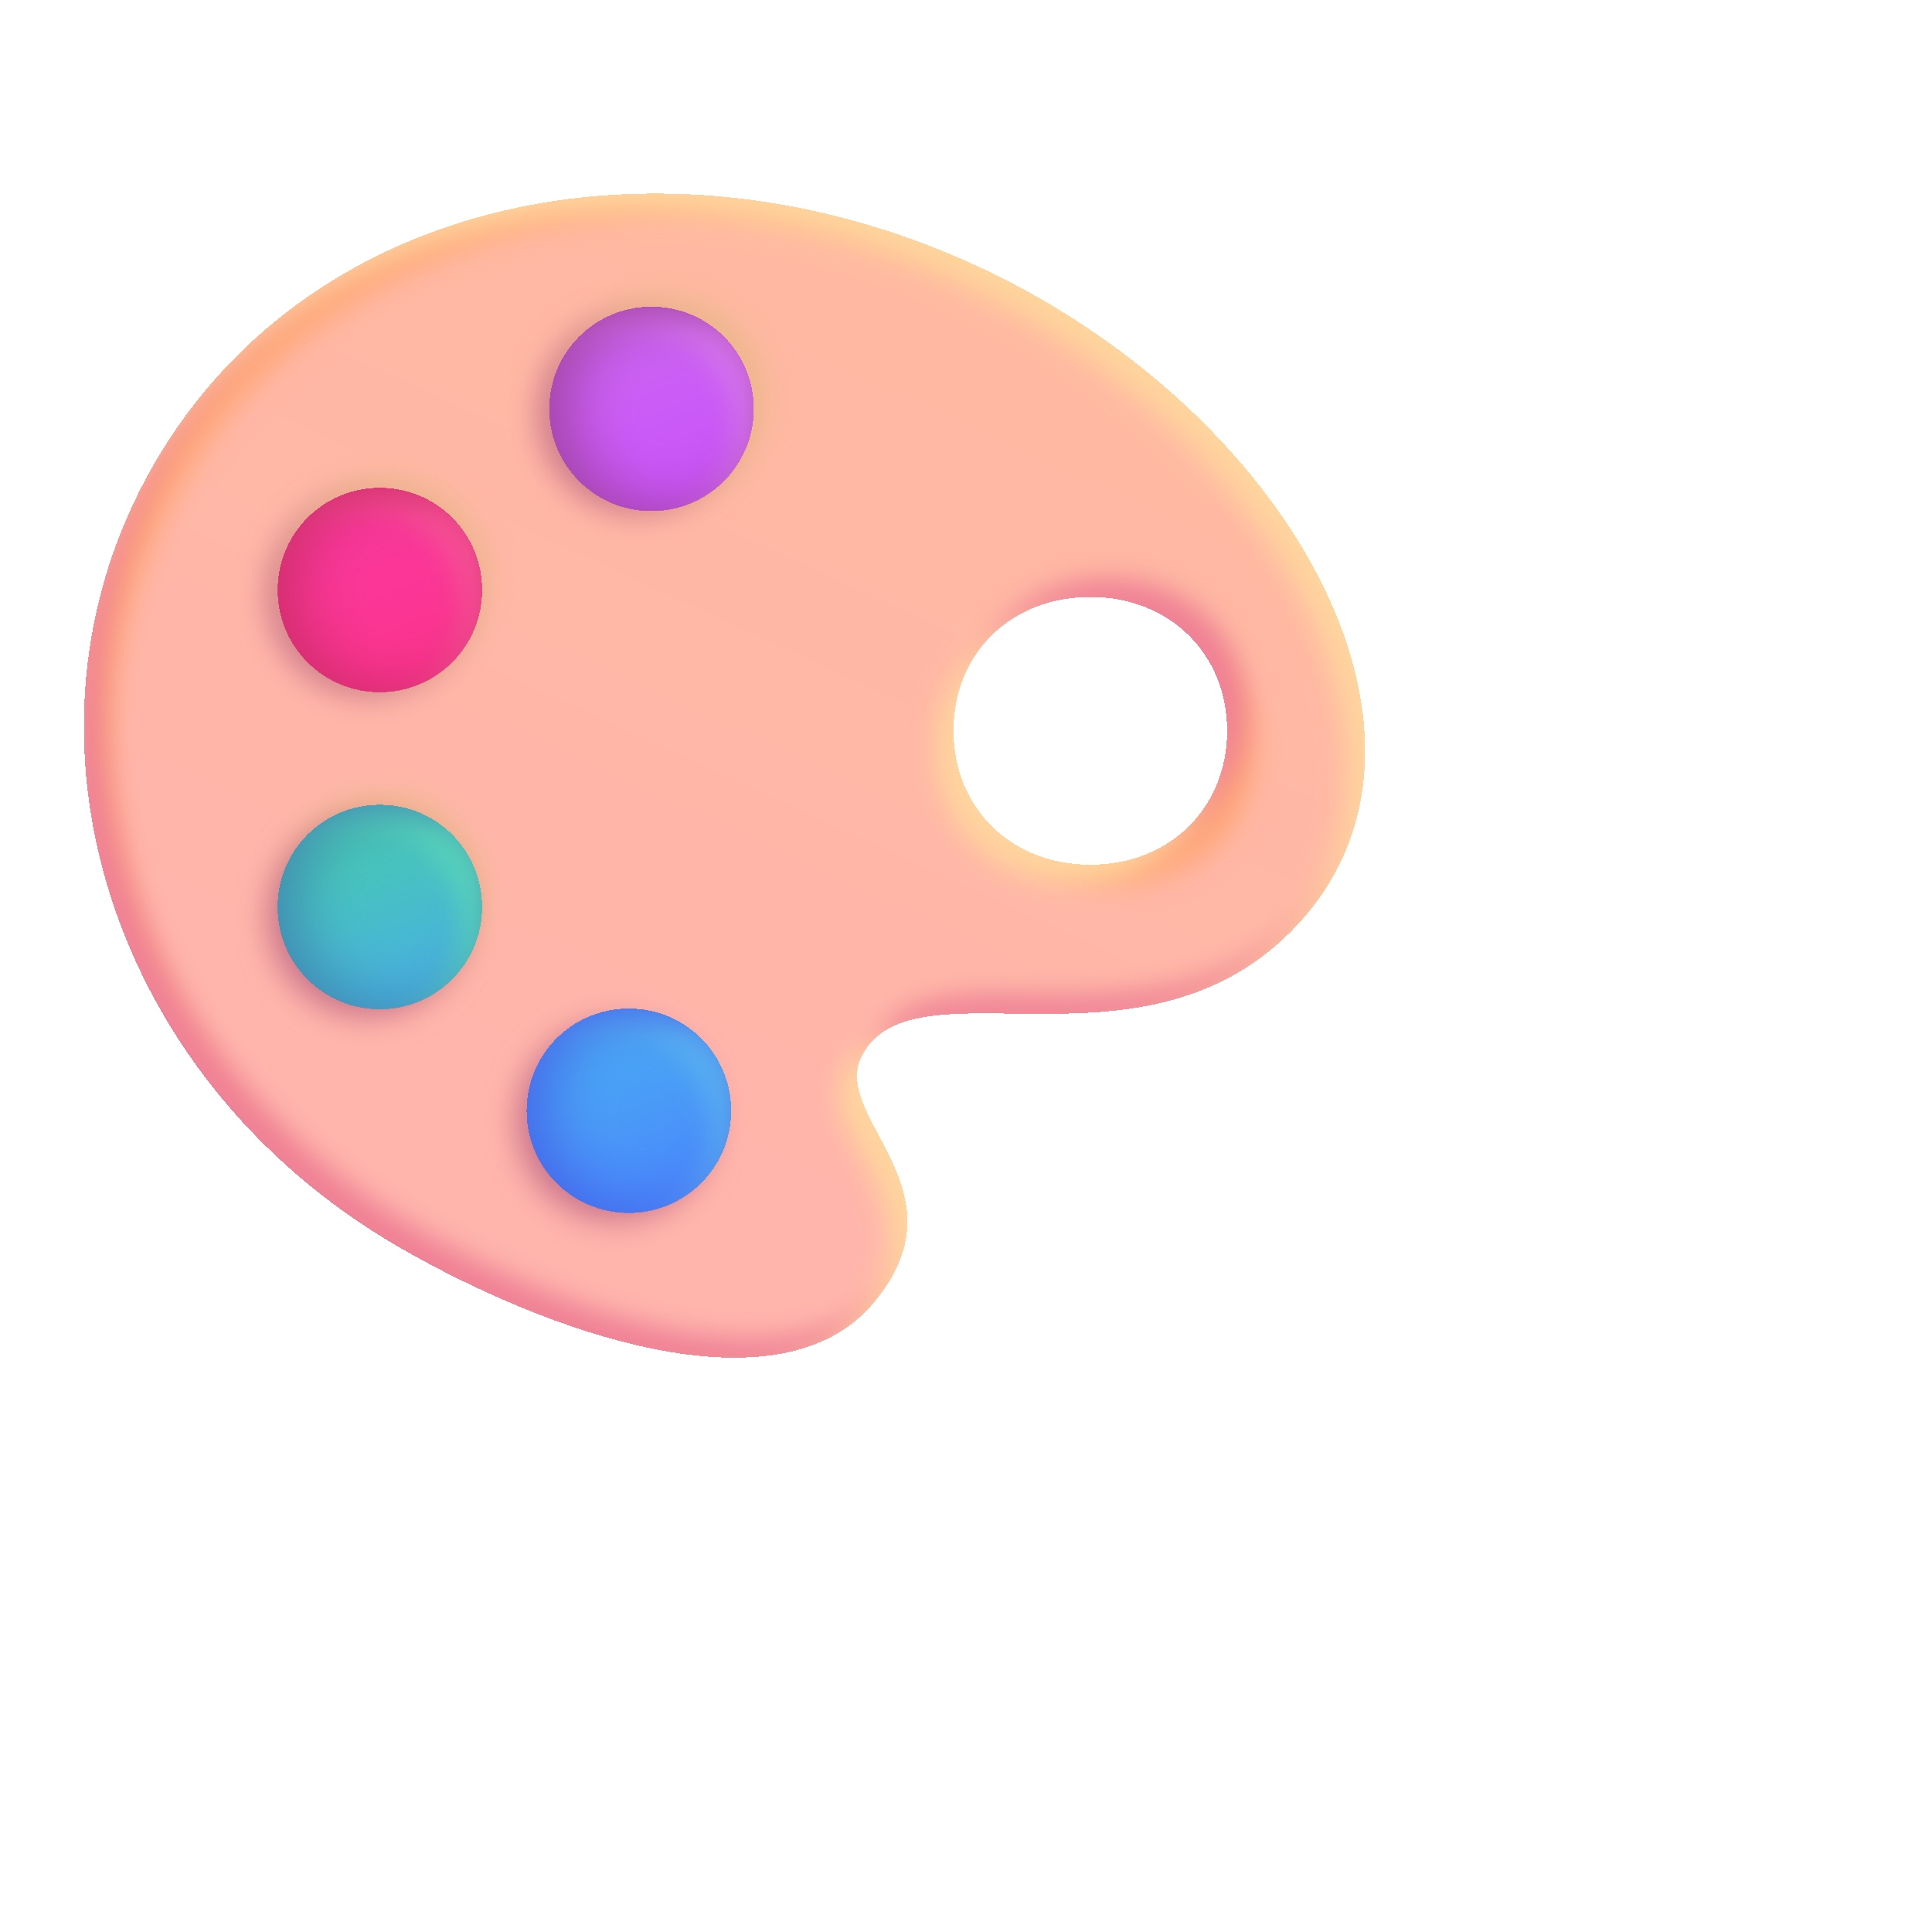
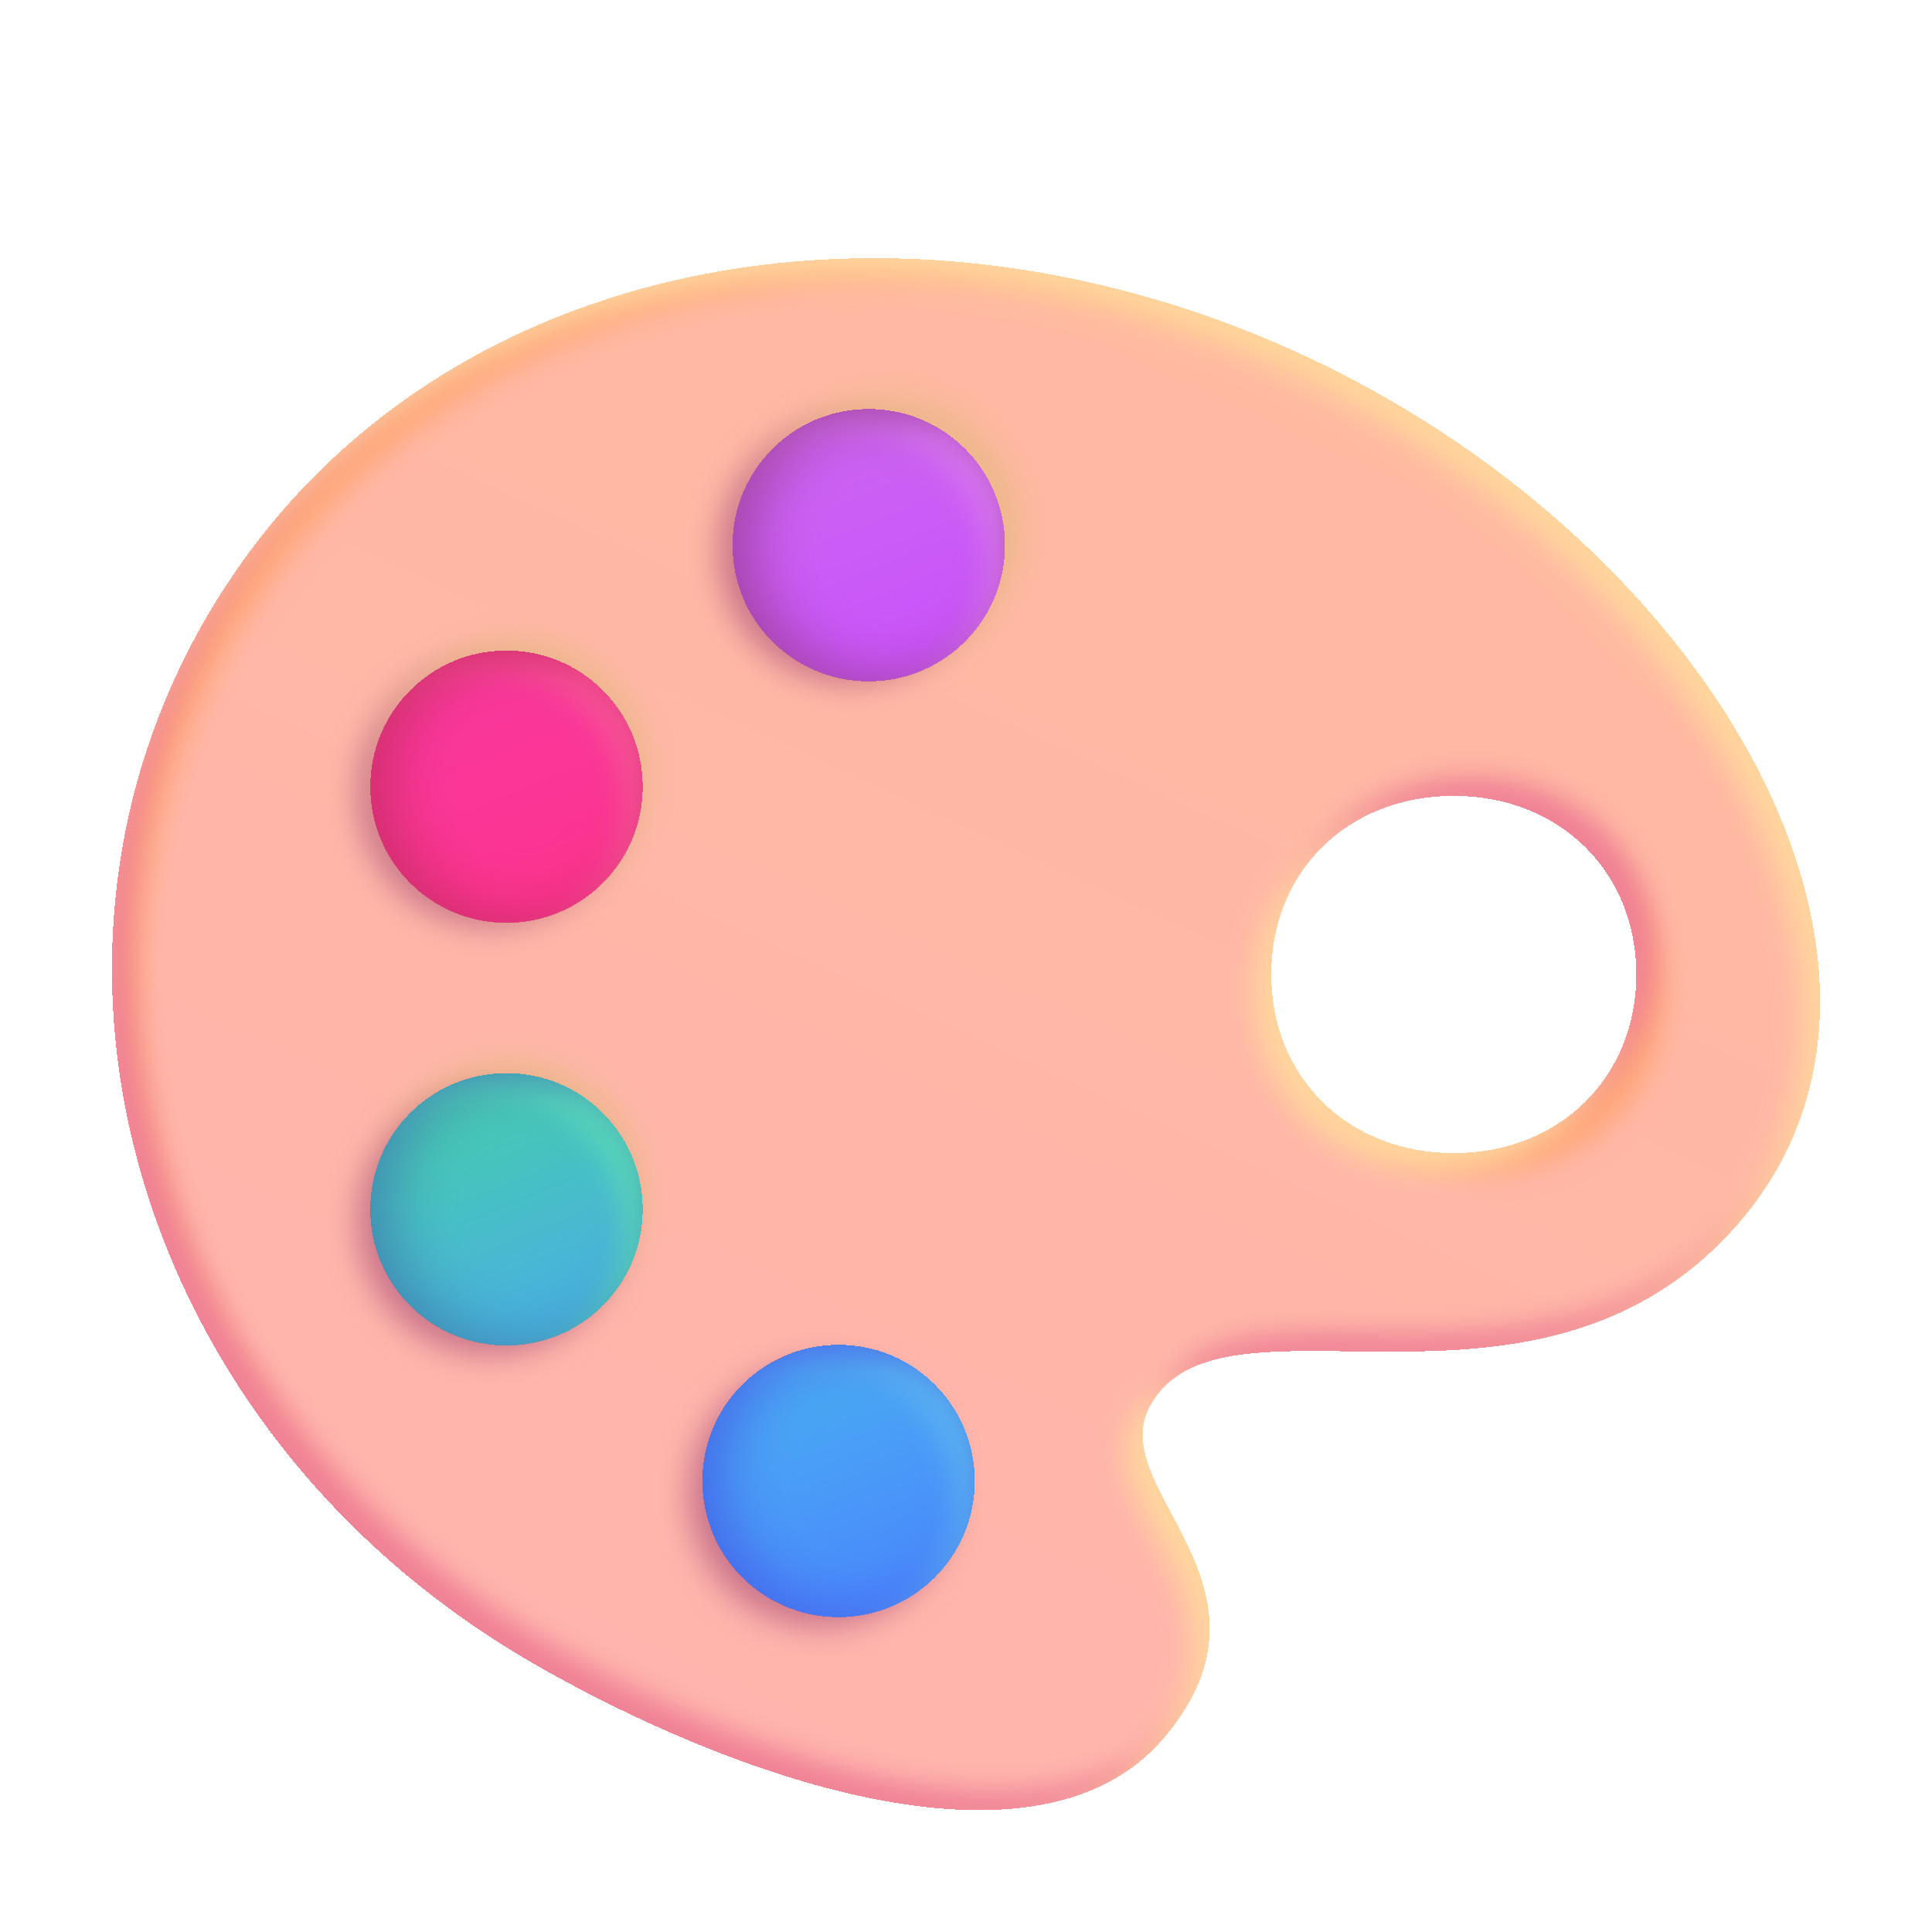
<svg xmlns="http://www.w3.org/2000/svg" width="32" height="32" viewBox="0 0 32 32" fill="none">
-   <g filter="url(#filter0_iii_1230_444)">
-     <path d="M16.539 4.585C11.459 2.051 5.438 3.029 2.694 7.463C-0.05 11.898 1.697 17.798 6.599 20.642C9.008 22.039 12.896 23.466 14.475 21.564C16.024 19.699 13.739 18.518 14.272 17.486C15.131 15.826 18.969 18.004 21.479 15.32C24.308 12.294 21.486 7.054 16.539 4.585ZM18.06 14.329C16.738 14.329 15.787 13.385 15.787 12.105C15.787 10.825 16.738 9.882 18.06 9.882C19.382 9.882 20.332 10.825 20.332 12.105C20.332 13.385 19.382 14.329 18.06 14.329Z" fill="url(#paint0_linear_1230_444)" />
+   <g filter="url(#filter0_iii_1331_799)">
+     <path d="M22.052 6.114C15.279 2.734 7.251 4.039 3.592 9.951C-0.067 15.863 2.263 23.73 8.799 27.523C12.01 29.386 17.194 31.289 19.3 28.751C21.365 26.265 18.319 24.69 19.03 23.314C20.174 21.101 25.291 24.005 28.639 20.427C32.411 16.393 28.648 9.406 22.052 6.114ZM24.079 19.105C22.317 19.105 21.05 17.847 21.05 16.14C21.05 14.434 22.317 13.176 24.079 13.176C25.842 13.176 27.109 14.434 27.109 16.14C27.109 17.847 25.842 19.105 24.079 19.105Z" fill="url(#paint0_linear_1331_799)" />
  </g>
-   <g filter="url(#filter1_f_1230_444)">
-     <path d="M6.081 11.508C6.988 11.508 7.723 10.772 7.723 9.865C7.723 8.958 6.988 8.222 6.081 8.222C5.173 8.222 4.438 8.958 4.438 9.865C4.438 10.772 5.173 11.508 6.081 11.508Z" fill="#CB758C" />
+   <g filter="url(#filter1_f_1331_799)">
+     <path d="M8.107 15.344C9.317 15.344 10.298 14.363 10.298 13.153C10.298 11.944 9.317 10.963 8.107 10.963C6.898 10.963 5.917 11.944 5.917 13.153C5.917 14.363 6.898 15.344 8.107 15.344Z" fill="#CB758C" />
  </g>
-   <g filter="url(#filter2_f_1230_444)">
-     <path d="M10.563 8.49C11.47 8.49 12.206 7.755 12.206 6.848C12.206 5.94 11.47 5.205 10.563 5.205C9.656 5.205 8.92 5.94 8.92 6.848C8.92 7.755 9.656 8.49 10.563 8.49Z" fill="#CB758C" />
+   <g filter="url(#filter2_f_1331_799)">
+     <path d="M14.084 11.32C15.294 11.32 16.274 10.34 16.274 9.13C16.274 7.92 15.294 6.94 14.084 6.94C12.874 6.94 11.894 7.92 11.894 9.13C11.894 10.34 12.874 11.32 14.084 11.32Z" fill="#CB758C" />
  </g>
-   <g filter="url(#filter3_f_1230_444)">
-     <path d="M10.194 20.213C11.101 20.213 11.837 19.478 11.837 18.57C11.837 17.663 11.101 16.928 10.194 16.928C9.287 16.928 8.551 17.663 8.551 18.57C8.551 19.478 9.287 20.213 10.194 20.213Z" fill="#CB758C" />
+   <g filter="url(#filter3_f_1331_799)">
+     <path d="M13.592 26.951C14.801 26.951 15.782 25.97 15.782 24.761C15.782 23.551 14.801 22.57 13.592 22.57C12.382 22.57 11.401 23.551 11.401 24.761C11.401 25.97 12.382 26.951 13.592 26.951Z" fill="#CB758C" />
  </g>
-   <g filter="url(#filter4_f_1230_444)">
-     <path d="M6.337 16.463C7.244 16.463 7.979 15.728 7.979 14.82C7.979 13.913 7.244 13.178 6.337 13.178C5.429 13.178 4.694 13.913 4.694 14.82C4.694 15.728 5.429 16.463 6.337 16.463Z" fill="#EDB88B" />
+   <g filter="url(#filter4_f_1331_799)">
+     <path d="M8.449 21.951C9.659 21.951 10.639 20.97 10.639 19.761C10.639 18.551 9.659 17.57 8.449 17.57C7.239 17.57 6.259 18.551 6.259 19.761C6.259 20.97 7.239 21.951 8.449 21.951Z" fill="#EDB88B" />
  </g>
-   <g filter="url(#filter5_f_1230_444)">
-     <path d="M6.395 11.237C7.302 11.237 8.038 10.501 8.038 9.594C8.038 8.687 7.302 7.951 6.395 7.951C5.488 7.951 4.752 8.687 4.752 9.594C4.752 10.501 5.488 11.237 6.395 11.237Z" fill="#EDB88B" />
+   <g filter="url(#filter5_f_1331_799)">
+     <path d="M8.527 14.982C9.737 14.982 10.717 14.002 10.717 12.792C10.717 11.582 9.737 10.602 8.527 10.602C7.317 10.602 6.337 11.582 6.337 12.792C6.337 14.002 7.317 14.982 8.527 14.982Z" fill="#EDB88B" />
  </g>
-   <g filter="url(#filter6_f_1230_444)">
-     <path d="M11.024 8.222C11.931 8.222 12.667 7.487 12.667 6.58C12.667 5.672 11.931 4.937 11.024 4.937C10.117 4.937 9.381 5.672 9.381 6.58C9.381 7.487 10.117 8.222 11.024 8.222Z" fill="#EDB88B" />
+   <g filter="url(#filter6_f_1331_799)">
+     <path d="M14.699 10.963C15.909 10.963 16.889 9.982 16.889 8.773C16.889 7.563 15.909 6.582 14.699 6.582C13.489 6.582 12.508 7.563 12.508 8.773C12.508 9.982 13.489 10.963 14.699 10.963Z" fill="#EDB88B" />
  </g>
-   <g filter="url(#filter7_ii_1230_444)">
-     <path d="M10.792 8.461C11.724 8.461 12.479 7.705 12.479 6.773C12.479 5.841 11.724 5.086 10.792 5.086C9.86 5.086 9.104 5.841 9.104 6.773C9.104 7.705 9.86 8.461 10.792 8.461Z" fill="url(#paint1_linear_1230_444)" />
+   <g filter="url(#filter7_ii_1331_799)">
+     <path d="M14.389 11.281C15.632 11.281 16.639 10.274 16.639 9.031C16.639 7.789 15.632 6.781 14.389 6.781C13.147 6.781 12.139 7.789 12.139 9.031C12.139 10.274 13.147 11.281 14.389 11.281Z" fill="url(#paint1_linear_1331_799)" />
  </g>
-   <g filter="url(#filter8_ii_1230_444)">
-     <path d="M6.292 11.461C7.224 11.461 7.979 10.705 7.979 9.773C7.979 8.841 7.224 8.086 6.292 8.086C5.36 8.086 4.604 8.841 4.604 9.773C4.604 10.705 5.36 11.461 6.292 11.461Z" fill="url(#paint2_linear_1230_444)" />
+   <g filter="url(#filter8_ii_1331_799)">
+     <path d="M8.389 15.281C9.632 15.281 10.639 14.274 10.639 13.031C10.639 11.789 9.632 10.781 8.389 10.781C7.147 10.781 6.139 11.789 6.139 13.031C6.139 14.274 7.147 15.281 8.389 15.281Z" fill="url(#paint2_linear_1331_799)" />
  </g>
-   <g filter="url(#filter9_f_1230_444)">
-     <path d="M6.081 16.832C6.988 16.832 7.723 16.097 7.723 15.19C7.723 14.282 6.988 13.547 6.081 13.547C5.173 13.547 4.438 14.282 4.438 15.19C4.438 16.097 5.173 16.832 6.081 16.832Z" fill="#CB758C" />
+   <g filter="url(#filter9_f_1331_799)">
+     <path d="M8.107 22.443C9.317 22.443 10.298 21.463 10.298 20.253C10.298 19.043 9.317 18.062 8.107 18.062C6.898 18.062 5.917 19.043 5.917 20.253C5.917 21.463 6.898 22.443 8.107 22.443Z" fill="#CB758C" />
  </g>
-   <g filter="url(#filter10_ii_1230_444)">
-     <path d="M6.292 16.711C7.224 16.711 7.979 15.955 7.979 15.023C7.979 14.091 7.224 13.336 6.292 13.336C5.36 13.336 4.604 14.091 4.604 15.023C4.604 15.955 5.36 16.711 6.292 16.711Z" fill="url(#paint3_linear_1230_444)" />
+   <g filter="url(#filter10_ii_1331_799)">
+     <path d="M8.389 22.281C9.632 22.281 10.639 21.274 10.639 20.031C10.639 18.789 9.632 17.781 8.389 17.781C7.147 17.781 6.139 18.789 6.139 20.031C6.139 21.274 7.147 22.281 8.389 22.281Z" fill="url(#paint3_linear_1331_799)" />
  </g>
-   <g filter="url(#filter11_ii_1230_444)">
-     <path d="M10.417 20.086C11.349 20.086 12.104 19.33 12.104 18.398C12.104 17.466 11.349 16.711 10.417 16.711C9.485 16.711 8.729 17.466 8.729 18.398C8.729 19.33 9.485 20.086 10.417 20.086Z" fill="url(#paint4_linear_1230_444)" />
+   <g filter="url(#filter11_ii_1331_799)">
+     <path d="M13.889 26.781C15.132 26.781 16.139 25.774 16.139 24.531C16.139 23.289 15.132 22.281 13.889 22.281C12.647 22.281 11.639 23.289 11.639 24.531C11.639 25.774 12.647 26.781 13.889 26.781Z" fill="url(#paint4_linear_1331_799)" />
  </g>
  <defs>
-     <filter id="filter0_iii_1230_444" x="1.096" y="2.911" width="21.959" height="19.871" filterUnits="userSpaceOnUse" color-interpolation-filters="sRGB">
+     <filter id="filter0_iii_1331_799" x="1.561" y="3.981" width="29.029" height="26.295" filterUnits="userSpaceOnUse" color-interpolation-filters="sRGB">
      <feFlood flood-opacity="0" result="BackgroundImageFix" />
      <feBlend mode="normal" in="SourceGraphic" in2="BackgroundImageFix" result="shape" />
      <feColorMatrix in="SourceAlpha" type="matrix" values="0 0 0 0 0 0 0 0 0 0 0 0 0 0 0 0 0 0 127 0" result="hardAlpha" />
      <feOffset dx="0.45" dy="0.3" />
      <feGaussianBlur stdDeviation="0.225" />
      <feComposite in2="hardAlpha" operator="arithmetic" k2="-1" k3="1" />
      <feColorMatrix type="matrix" values="0 0 0 0 1 0 0 0 0 0.647 0 0 0 0 0.459 0 0 0 1 0" />
-       <feBlend mode="normal" in2="shape" result="effect1_innerShadow_1230_444" />
+       <feBlend mode="normal" in2="shape" result="effect1_innerShadow_1331_799" />
      <feColorMatrix in="SourceAlpha" type="matrix" values="0 0 0 0 0 0 0 0 0 0 0 0 0 0 0 0 0 0 127 0" result="hardAlpha" />
      <feOffset dx="0.3" dy="-0.3" />
      <feGaussianBlur stdDeviation="0.225" />
      <feComposite in2="hardAlpha" operator="arithmetic" k2="-1" k3="1" />
      <feColorMatrix type="matrix" values="0 0 0 0 0.937 0 0 0 0 0.502 0 0 0 0 0.588 0 0 0 1 0" />
-       <feBlend mode="normal" in2="effect1_innerShadow_1230_444" result="effect2_innerShadow_1230_444" />
+       <feBlend mode="normal" in2="effect1_innerShadow_1331_799" result="effect2_innerShadow_1331_799" />
      <feColorMatrix in="SourceAlpha" type="matrix" values="0 0 0 0 0 0 0 0 0 0 0 0 0 0 0 0 0 0 127 0" result="hardAlpha" />
      <feOffset dx="-0.3" dy="0.3" />
      <feGaussianBlur stdDeviation="0.225" />
      <feComposite in2="hardAlpha" operator="arithmetic" k2="-1" k3="1" />
      <feColorMatrix type="matrix" values="0 0 0 0 1 0 0 0 0 0.835 0 0 0 0 0.616 0 0 0 1 0" />
-       <feBlend mode="normal" in2="effect2_innerShadow_1230_444" result="effect3_innerShadow_1230_444" />
+       <feBlend mode="normal" in2="effect2_innerShadow_1331_799" result="effect3_innerShadow_1331_799" />
    </filter>
-     <filter id="filter1_f_1230_444" x="3.938" y="7.722" width="4.286" height="4.286" filterUnits="userSpaceOnUse" color-interpolation-filters="sRGB">
+     <filter id="filter1_f_1331_799" x="5.417" y="10.463" width="5.381" height="5.381" filterUnits="userSpaceOnUse" color-interpolation-filters="sRGB">
      <feFlood flood-opacity="0" result="BackgroundImageFix" />
      <feBlend mode="normal" in="SourceGraphic" in2="BackgroundImageFix" result="shape" />
-       <feGaussianBlur stdDeviation="0.25" result="effect1_foregroundBlur_1230_444" />
+       <feGaussianBlur stdDeviation="0.25" result="effect1_foregroundBlur_1331_799" />
    </filter>
-     <filter id="filter2_f_1230_444" x="8.42" y="4.705" width="4.286" height="4.286" filterUnits="userSpaceOnUse" color-interpolation-filters="sRGB">
+     <filter id="filter2_f_1331_799" x="11.394" y="6.44" width="5.381" height="5.381" filterUnits="userSpaceOnUse" color-interpolation-filters="sRGB">
      <feFlood flood-opacity="0" result="BackgroundImageFix" />
      <feBlend mode="normal" in="SourceGraphic" in2="BackgroundImageFix" result="shape" />
-       <feGaussianBlur stdDeviation="0.25" result="effect1_foregroundBlur_1230_444" />
+       <feGaussianBlur stdDeviation="0.25" result="effect1_foregroundBlur_1331_799" />
    </filter>
-     <filter id="filter3_f_1230_444" x="8.051" y="16.428" width="4.286" height="4.286" filterUnits="userSpaceOnUse" color-interpolation-filters="sRGB">
+     <filter id="filter3_f_1331_799" x="10.901" y="22.07" width="5.381" height="5.381" filterUnits="userSpaceOnUse" color-interpolation-filters="sRGB">
      <feFlood flood-opacity="0" result="BackgroundImageFix" />
      <feBlend mode="normal" in="SourceGraphic" in2="BackgroundImageFix" result="shape" />
-       <feGaussianBlur stdDeviation="0.25" result="effect1_foregroundBlur_1230_444" />
+       <feGaussianBlur stdDeviation="0.25" result="effect1_foregroundBlur_1331_799" />
    </filter>
-     <filter id="filter4_f_1230_444" x="4.194" y="12.678" width="4.286" height="4.286" filterUnits="userSpaceOnUse" color-interpolation-filters="sRGB">
+     <filter id="filter4_f_1331_799" x="5.759" y="17.07" width="5.381" height="5.381" filterUnits="userSpaceOnUse" color-interpolation-filters="sRGB">
      <feFlood flood-opacity="0" result="BackgroundImageFix" />
      <feBlend mode="normal" in="SourceGraphic" in2="BackgroundImageFix" result="shape" />
-       <feGaussianBlur stdDeviation="0.25" result="effect1_foregroundBlur_1230_444" />
+       <feGaussianBlur stdDeviation="0.25" result="effect1_foregroundBlur_1331_799" />
    </filter>
-     <filter id="filter5_f_1230_444" x="4.252" y="7.451" width="4.286" height="4.286" filterUnits="userSpaceOnUse" color-interpolation-filters="sRGB">
+     <filter id="filter5_f_1331_799" x="5.837" y="10.102" width="5.381" height="5.381" filterUnits="userSpaceOnUse" color-interpolation-filters="sRGB">
      <feFlood flood-opacity="0" result="BackgroundImageFix" />
      <feBlend mode="normal" in="SourceGraphic" in2="BackgroundImageFix" result="shape" />
-       <feGaussianBlur stdDeviation="0.25" result="effect1_foregroundBlur_1230_444" />
+       <feGaussianBlur stdDeviation="0.25" result="effect1_foregroundBlur_1331_799" />
    </filter>
-     <filter id="filter6_f_1230_444" x="8.881" y="4.437" width="4.286" height="4.286" filterUnits="userSpaceOnUse" color-interpolation-filters="sRGB">
+     <filter id="filter6_f_1331_799" x="12.008" y="6.082" width="5.381" height="5.381" filterUnits="userSpaceOnUse" color-interpolation-filters="sRGB">
      <feFlood flood-opacity="0" result="BackgroundImageFix" />
      <feBlend mode="normal" in="SourceGraphic" in2="BackgroundImageFix" result="shape" />
-       <feGaussianBlur stdDeviation="0.25" result="effect1_foregroundBlur_1230_444" />
+       <feGaussianBlur stdDeviation="0.25" result="effect1_foregroundBlur_1331_799" />
    </filter>
-     <filter id="filter7_ii_1230_444" x="8.804" y="5.086" width="3.975" height="3.675" filterUnits="userSpaceOnUse" color-interpolation-filters="sRGB">
+     <filter id="filter7_ii_1331_799" x="11.839" y="6.781" width="5.1" height="4.8" filterUnits="userSpaceOnUse" color-interpolation-filters="sRGB">
      <feFlood flood-opacity="0" result="BackgroundImageFix" />
      <feBlend mode="normal" in="SourceGraphic" in2="BackgroundImageFix" result="shape" />
      <feColorMatrix in="SourceAlpha" type="matrix" values="0 0 0 0 0 0 0 0 0 0 0 0 0 0 0 0 0 0 127 0" result="hardAlpha" />
      <feOffset dx="-0.3" dy="0.3" />
      <feGaussianBlur stdDeviation="0.225" />
      <feComposite in2="hardAlpha" operator="arithmetic" k2="-1" k3="1" />
      <feColorMatrix type="matrix" values="0 0 0 0 0.875 0 0 0 0 0.49 0 0 0 0 0.984 0 0 0 1 0" />
-       <feBlend mode="normal" in2="shape" result="effect1_innerShadow_1230_444" />
+       <feBlend mode="normal" in2="shape" result="effect1_innerShadow_1331_799" />
      <feColorMatrix in="SourceAlpha" type="matrix" values="0 0 0 0 0 0 0 0 0 0 0 0 0 0 0 0 0 0 127 0" result="hardAlpha" />
      <feOffset dx="0.3" />
      <feGaussianBlur stdDeviation="0.5" />
      <feComposite in2="hardAlpha" operator="arithmetic" k2="-1" k3="1" />
      <feColorMatrix type="matrix" values="0 0 0 0 0.635 0 0 0 0 0.259 0 0 0 0 0.639 0 0 0 1 0" />
-       <feBlend mode="normal" in2="effect1_innerShadow_1230_444" result="effect2_innerShadow_1230_444" />
+       <feBlend mode="normal" in2="effect1_innerShadow_1331_799" result="effect2_innerShadow_1331_799" />
    </filter>
-     <filter id="filter8_ii_1230_444" x="4.304" y="8.086" width="3.975" height="3.675" filterUnits="userSpaceOnUse" color-interpolation-filters="sRGB">
+     <filter id="filter8_ii_1331_799" x="5.839" y="10.781" width="5.1" height="4.8" filterUnits="userSpaceOnUse" color-interpolation-filters="sRGB">
      <feFlood flood-opacity="0" result="BackgroundImageFix" />
      <feBlend mode="normal" in="SourceGraphic" in2="BackgroundImageFix" result="shape" />
      <feColorMatrix in="SourceAlpha" type="matrix" values="0 0 0 0 0 0 0 0 0 0 0 0 0 0 0 0 0 0 127 0" result="hardAlpha" />
      <feOffset dx="-0.3" dy="0.3" />
      <feGaussianBlur stdDeviation="0.225" />
      <feComposite in2="hardAlpha" operator="arithmetic" k2="-1" k3="1" />
      <feColorMatrix type="matrix" values="0 0 0 0 1 0 0 0 0 0.349 0 0 0 0 0.62 0 0 0 1 0" />
-       <feBlend mode="normal" in2="shape" result="effect1_innerShadow_1230_444" />
+       <feBlend mode="normal" in2="shape" result="effect1_innerShadow_1331_799" />
      <feColorMatrix in="SourceAlpha" type="matrix" values="0 0 0 0 0 0 0 0 0 0 0 0 0 0 0 0 0 0 127 0" result="hardAlpha" />
      <feOffset dx="0.3" />
      <feGaussianBlur stdDeviation="0.5" />
      <feComposite in2="hardAlpha" operator="arithmetic" k2="-1" k3="1" />
      <feColorMatrix type="matrix" values="0 0 0 0 0.808 0 0 0 0 0.173 0 0 0 0 0.416 0 0 0 1 0" />
-       <feBlend mode="normal" in2="effect1_innerShadow_1230_444" result="effect2_innerShadow_1230_444" />
+       <feBlend mode="normal" in2="effect1_innerShadow_1331_799" result="effect2_innerShadow_1331_799" />
    </filter>
-     <filter id="filter9_f_1230_444" x="3.938" y="13.047" width="4.286" height="4.286" filterUnits="userSpaceOnUse" color-interpolation-filters="sRGB">
+     <filter id="filter9_f_1331_799" x="5.417" y="17.562" width="5.381" height="5.381" filterUnits="userSpaceOnUse" color-interpolation-filters="sRGB">
      <feFlood flood-opacity="0" result="BackgroundImageFix" />
      <feBlend mode="normal" in="SourceGraphic" in2="BackgroundImageFix" result="shape" />
-       <feGaussianBlur stdDeviation="0.25" result="effect1_foregroundBlur_1230_444" />
+       <feGaussianBlur stdDeviation="0.25" result="effect1_foregroundBlur_1331_799" />
    </filter>
-     <filter id="filter10_ii_1230_444" x="4.304" y="13.336" width="3.975" height="3.675" filterUnits="userSpaceOnUse" color-interpolation-filters="sRGB">
+     <filter id="filter10_ii_1331_799" x="5.839" y="17.781" width="5.1" height="4.8" filterUnits="userSpaceOnUse" color-interpolation-filters="sRGB">
      <feFlood flood-opacity="0" result="BackgroundImageFix" />
      <feBlend mode="normal" in="SourceGraphic" in2="BackgroundImageFix" result="shape" />
      <feColorMatrix in="SourceAlpha" type="matrix" values="0 0 0 0 0 0 0 0 0 0 0 0 0 0 0 0 0 0 127 0" result="hardAlpha" />
      <feOffset dx="-0.3" dy="0.3" />
      <feGaussianBlur stdDeviation="0.225" />
      <feComposite in2="hardAlpha" operator="arithmetic" k2="-1" k3="1" />
      <feColorMatrix type="matrix" values="0 0 0 0 0.365 0 0 0 0 0.894 0 0 0 0 0.737 0 0 0 1 0" />
-       <feBlend mode="normal" in2="shape" result="effect1_innerShadow_1230_444" />
+       <feBlend mode="normal" in2="shape" result="effect1_innerShadow_1331_799" />
      <feColorMatrix in="SourceAlpha" type="matrix" values="0 0 0 0 0 0 0 0 0 0 0 0 0 0 0 0 0 0 127 0" result="hardAlpha" />
      <feOffset dx="0.3" />
      <feGaussianBlur stdDeviation="0.5" />
      <feComposite in2="hardAlpha" operator="arithmetic" k2="-1" k3="1" />
      <feColorMatrix type="matrix" values="0 0 0 0 0.247 0 0 0 0 0.533 0 0 0 0 0.694 0 0 0 1 0" />
-       <feBlend mode="normal" in2="effect1_innerShadow_1230_444" result="effect2_innerShadow_1230_444" />
+       <feBlend mode="normal" in2="effect1_innerShadow_1331_799" result="effect2_innerShadow_1331_799" />
    </filter>
-     <filter id="filter11_ii_1230_444" x="8.429" y="16.711" width="3.975" height="3.675" filterUnits="userSpaceOnUse" color-interpolation-filters="sRGB">
+     <filter id="filter11_ii_1331_799" x="11.339" y="22.281" width="5.1" height="4.8" filterUnits="userSpaceOnUse" color-interpolation-filters="sRGB">
      <feFlood flood-opacity="0" result="BackgroundImageFix" />
      <feBlend mode="normal" in="SourceGraphic" in2="BackgroundImageFix" result="shape" />
      <feColorMatrix in="SourceAlpha" type="matrix" values="0 0 0 0 0 0 0 0 0 0 0 0 0 0 0 0 0 0 127 0" result="hardAlpha" />
      <feOffset dx="-0.3" dy="0.3" />
      <feGaussianBlur stdDeviation="0.225" />
      <feComposite in2="hardAlpha" operator="arithmetic" k2="-1" k3="1" />
      <feColorMatrix type="matrix" values="0 0 0 0 0.365 0 0 0 0 0.753 0 0 0 0 0.945 0 0 0 1 0" />
-       <feBlend mode="normal" in2="shape" result="effect1_innerShadow_1230_444" />
+       <feBlend mode="normal" in2="shape" result="effect1_innerShadow_1331_799" />
      <feColorMatrix in="SourceAlpha" type="matrix" values="0 0 0 0 0 0 0 0 0 0 0 0 0 0 0 0 0 0 127 0" result="hardAlpha" />
      <feOffset dx="0.3" />
      <feGaussianBlur stdDeviation="0.5" />
      <feComposite in2="hardAlpha" operator="arithmetic" k2="-1" k3="1" />
      <feColorMatrix type="matrix" values="0 0 0 0 0.267 0 0 0 0 0.4 0 0 0 0 0.918 0 0 0 1 0" />
-       <feBlend mode="normal" in2="effect1_innerShadow_1230_444" result="effect2_innerShadow_1230_444" />
+       <feBlend mode="normal" in2="effect1_innerShadow_1331_799" result="effect2_innerShadow_1331_799" />
    </filter>
-     <linearGradient id="paint0_linear_1230_444" x1="18.06" y1="5.388" x2="10.294" y2="22.287" gradientUnits="userSpaceOnUse">
+     <linearGradient id="paint0_linear_1331_799" x1="24.079" y1="7.184" x2="13.725" y2="29.717" gradientUnits="userSpaceOnUse">
      <stop stop-color="#FFB9A1" />
      <stop offset="1" stop-color="#FFB4AD" />
    </linearGradient>
-     <linearGradient id="paint1_linear_1230_444" x1="9.804" y1="5.086" x2="11.354" y2="8.845" gradientUnits="userSpaceOnUse">
+     <linearGradient id="paint1_linear_1331_799" x1="13.072" y1="6.781" x2="15.139" y2="11.793" gradientUnits="userSpaceOnUse">
      <stop stop-color="#CC67F1" />
      <stop offset="1" stop-color="#C950FC" />
    </linearGradient>
-     <linearGradient id="paint2_linear_1230_444" x1="5.304" y1="8.086" x2="6.854" y2="11.845" gradientUnits="userSpaceOnUse">
+     <linearGradient id="paint2_linear_1331_799" x1="7.072" y1="10.781" x2="9.139" y2="15.793" gradientUnits="userSpaceOnUse">
      <stop stop-color="#F9399F" />
      <stop offset="1" stop-color="#FD328C" />
    </linearGradient>
-     <linearGradient id="paint3_linear_1230_444" x1="5.304" y1="13.336" x2="6.854" y2="17.095" gradientUnits="userSpaceOnUse">
+     <linearGradient id="paint3_linear_1331_799" x1="7.072" y1="17.781" x2="9.139" y2="22.793" gradientUnits="userSpaceOnUse">
      <stop stop-color="#47CFA8" />
      <stop offset="1" stop-color="#48ABEB" />
    </linearGradient>
-     <linearGradient id="paint4_linear_1230_444" x1="9.429" y1="16.711" x2="10.979" y2="20.47" gradientUnits="userSpaceOnUse">
+     <linearGradient id="paint4_linear_1331_799" x1="12.572" y1="22.281" x2="14.639" y2="27.293" gradientUnits="userSpaceOnUse">
      <stop stop-color="#49B1F1" />
      <stop offset="1" stop-color="#4982FE" />
    </linearGradient>
  </defs>
</svg>
